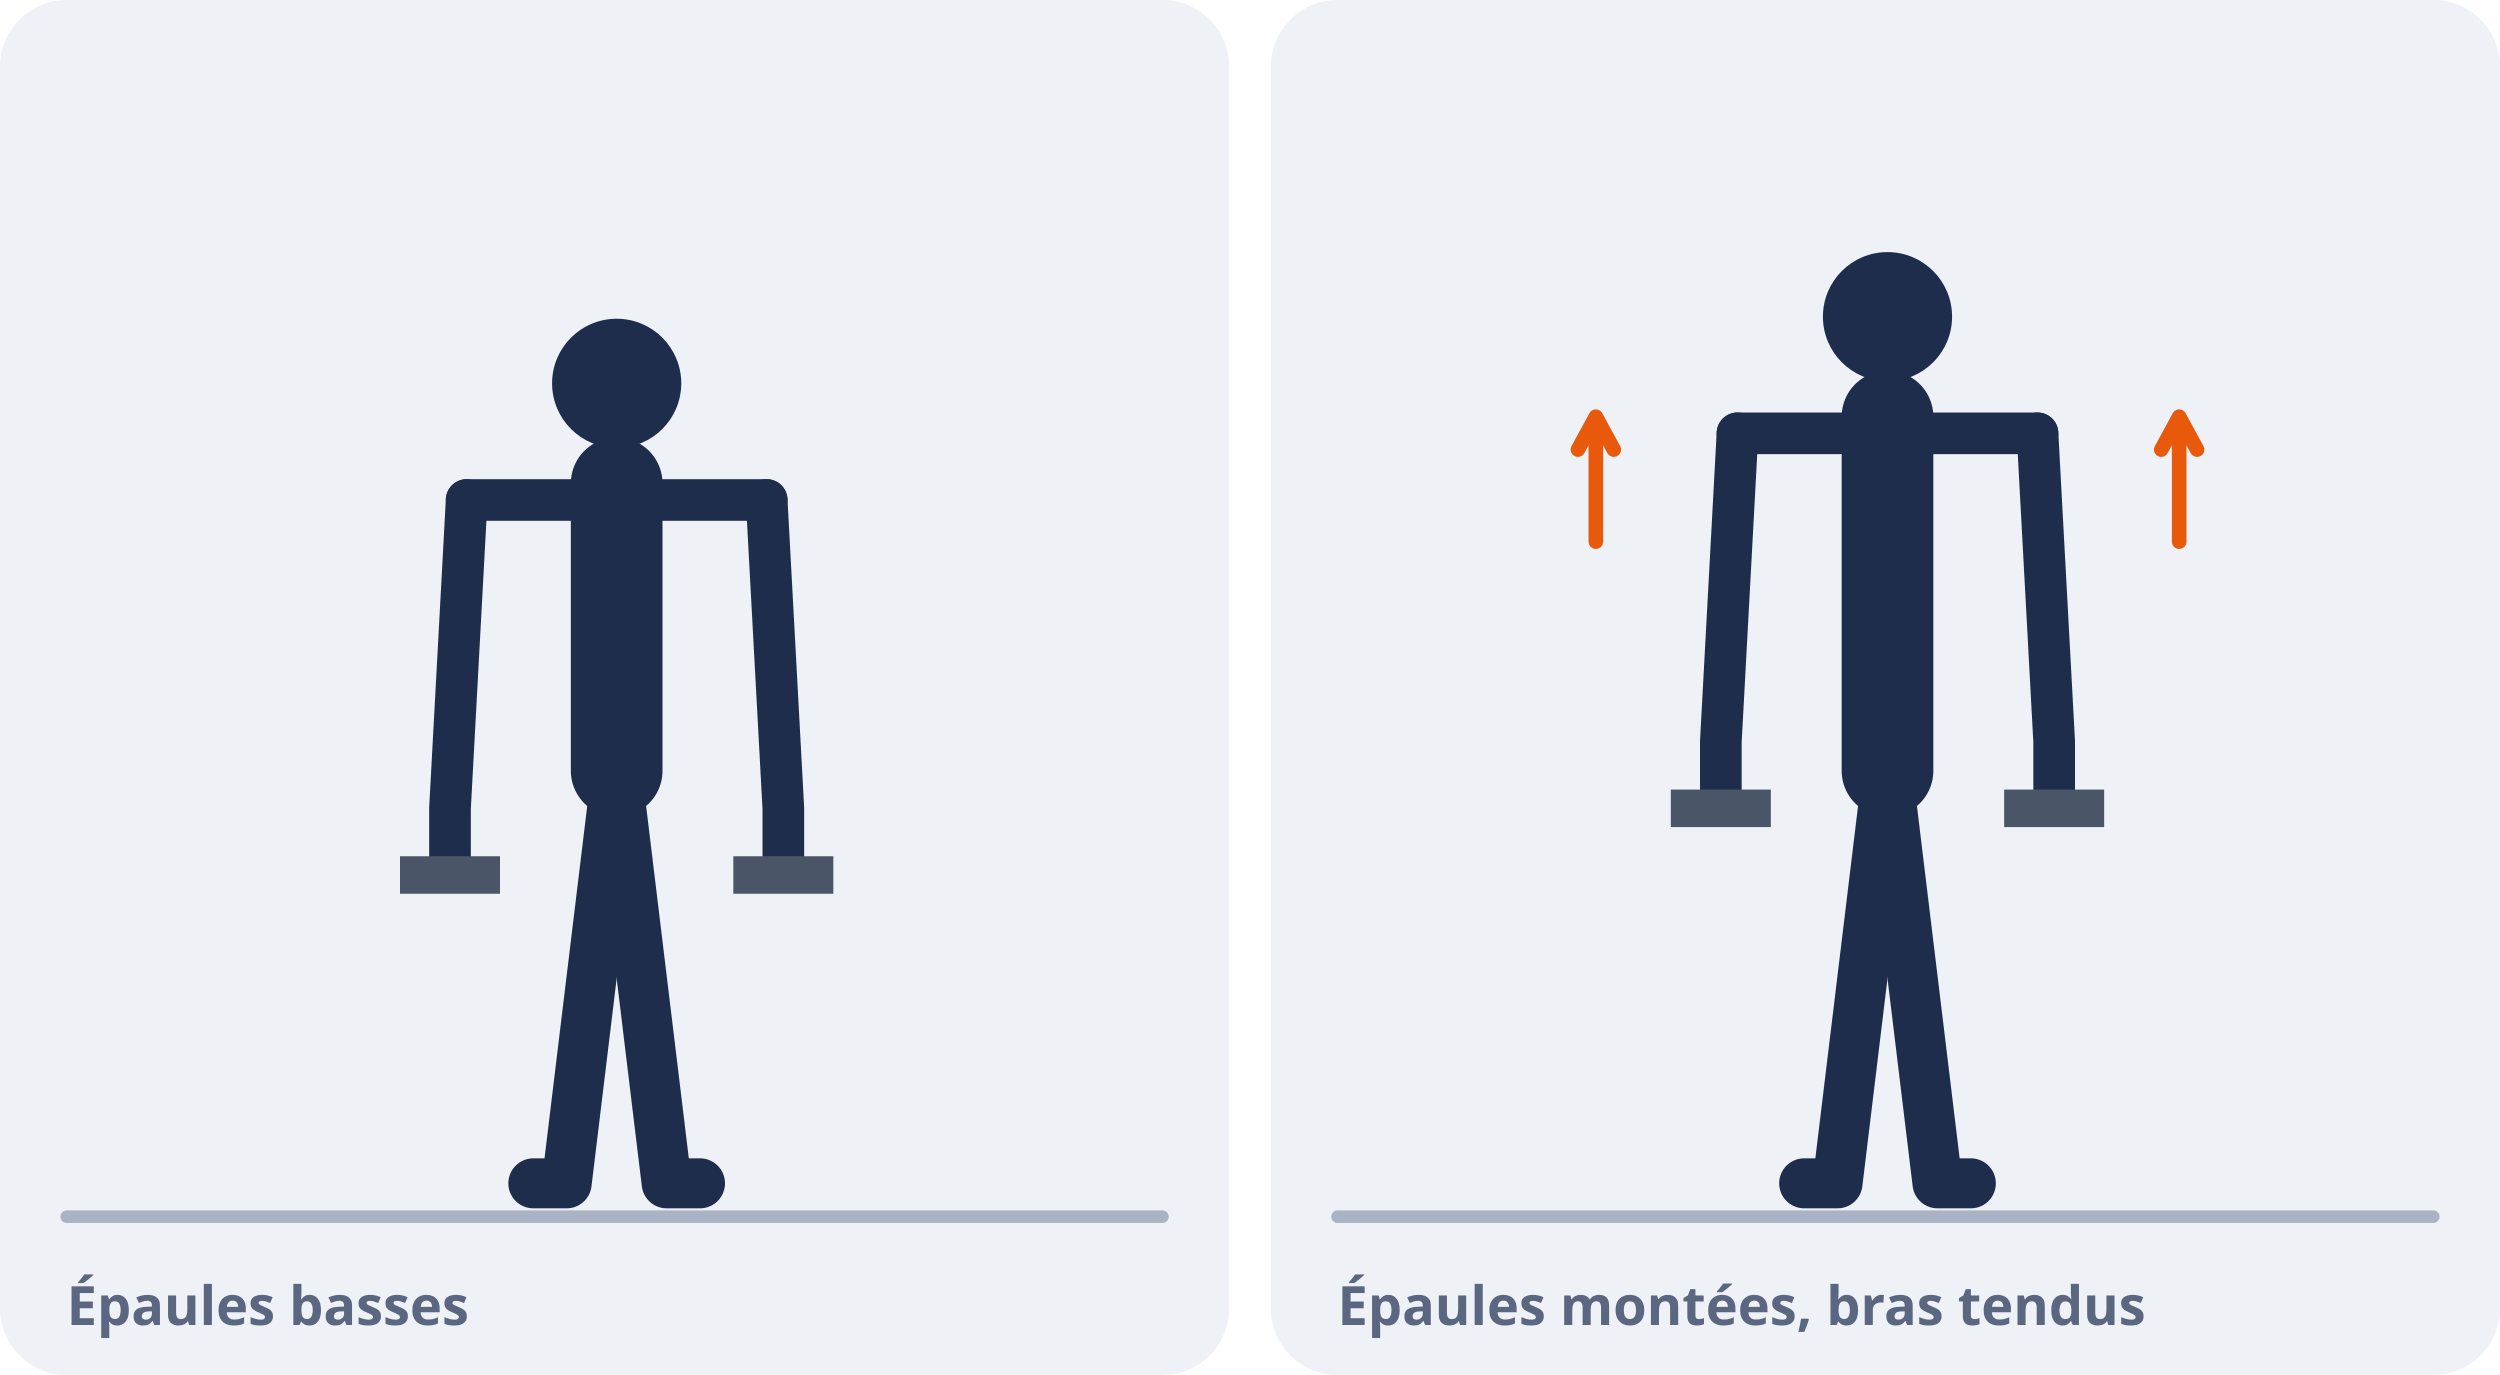
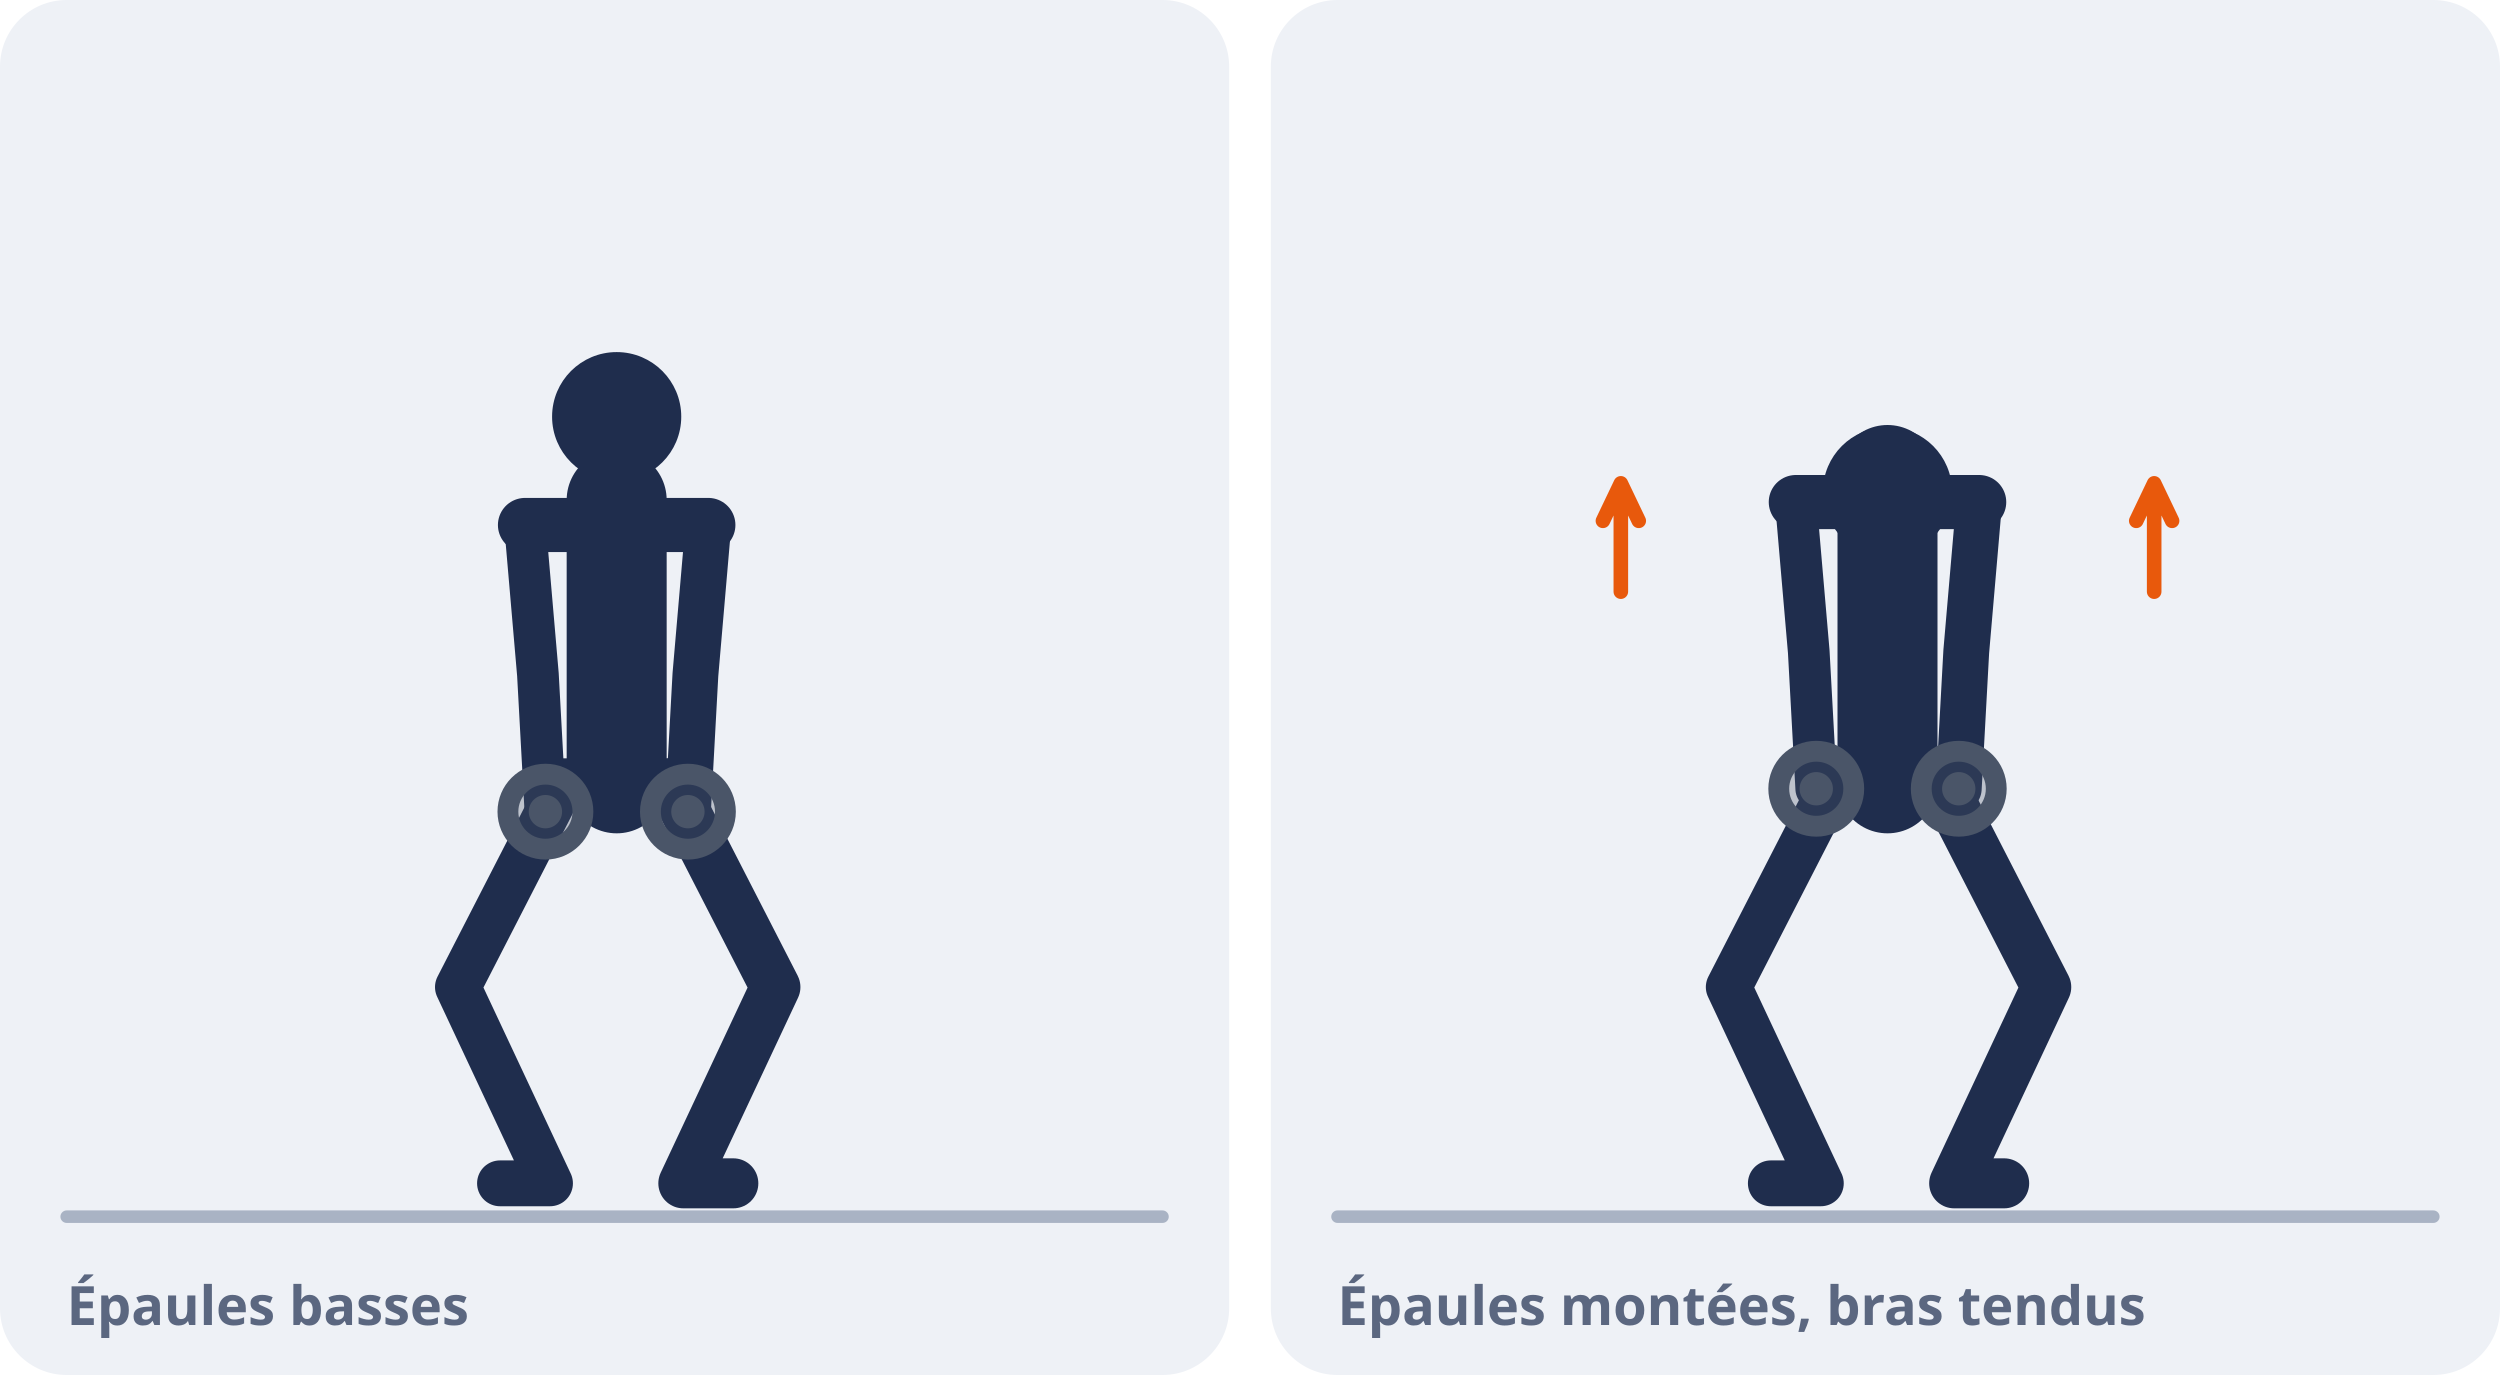
<svg xmlns="http://www.w3.org/2000/svg" viewBox="0 0 600 330" role="img" aria-labelledby="t">
  <style>.bg{fill:#eef1f6}.gr{stroke:#a9b3c4;stroke-width:3;stroke-linecap:round}.bn{stroke:#1f2d4d;fill:none;stroke-linecap:round;stroke-linejoin:round}.bf{stroke:#7f8cab;fill:none;stroke-linecap:round;stroke-linejoin:round}.bh{fill:#1f2d4d}.pr{fill:#c9d1de;stroke:#9aa5b8;stroke-width:1.5}.wb{fill:#dbe1ec}.prl{stroke:#9aa5b8;fill:none;stroke-linecap:round}.ac{stroke:#e8590c;fill:#e8590c;stroke-linecap:round}polyline.ac{fill:none}.arw{stroke:#e8590c;stroke-width:3.5;fill:none;stroke-linecap:round;stroke-linejoin:round}.arc{stroke:#e8590c;stroke-width:3;fill:none;stroke-dasharray:6 5}.tw{stroke:#e0a93c;fill:none;stroke-linecap:round;stroke-linejoin:round}.db{stroke:#4a5568}.dbi{stroke:#8793a8}.bag{fill:#3b7a57;stroke:#285a3f;stroke-width:1.5}.bagp{fill:#2f6849}.pl{fill:#4a5568;fill-opacity:.3;stroke:#4a5568;stroke-width:5}.plh{fill:#4a5568}.pl2{fill:#4a5568;stroke:#2d3748;stroke-width:1}.sf{stroke:#e0a93c;fill:none;stroke-linecap:round}.sb{fill:#8fb8de;fill-opacity:.6;stroke:#4f83b3;stroke-width:3}.mb{fill:#c9884a;stroke:#8a5a2b;stroke-width:2}.mbs{stroke:#8a5a2b;stroke-width:2;fill:none}.wh{fill:#4a5568;stroke:#2d3748;stroke-width:2}.whh{fill:#c9d1de}.vest{stroke:#2f9e8f;fill:none}.vestp{stroke:#1d6b60;fill:none}.bsd{fill:#4a7fb5;stroke:#2f5a86;stroke-width:2}.bsb{fill:#33415c;stroke:#1f2d4d;stroke-width:1.5}.lbl{font:600 13px system-ui,sans-serif;fill:#5b6780}@media (prefers-color-scheme:dark){.vest{stroke:#3fbfae}.vestp{stroke:#1d6b60}.bsd{fill:#5b93cb;stroke:#a9c8e8}.bsb{fill:#b5bfd3;stroke:#e8edf7}.sb{fill:#5d8fc0;fill-opacity:.55;stroke:#8fb8de}.mb{fill:#c9884a;stroke:#e8b07a}.mbs{stroke:#e8b07a}.wh{fill:#b5bfd3;stroke:#e8edf7}.whh{fill:#2d3750}.pl{fill:#b5bfd3;stroke:#b5bfd3}.plh{fill:#b5bfd3}.pl2{fill:#b5bfd3;stroke:#e8edf7}.sf{stroke:#d9b56a}.bg{fill:#1b2233}.gr{stroke:#4a5670}.bn{stroke:#e8edf7}.bf{stroke:#8a97b5}.bh{fill:#e8edf7}.pr{fill:#2d3750;stroke:#4a5670}.wb{fill:#252e44}.prl{stroke:#56637f}.ac{stroke:#ff8a3d;fill:#ff8a3d}.arw,.arc{stroke:#ff8a3d}.tw{stroke:#d9b56a}.db{stroke:#b5bfd3}.dbi{stroke:#7b87a0}.lbl{fill:#9fb0cf}}</style>
  <rect class="bg" x="0" y="0" width="295" height="330" rx="16" />
  <line class="gr" x1="16" y1="292" x2="279" y2="292" />
-   <polyline class="bn" stroke-width="12" points="148,185 136,284 128,284" />
-   <polyline class="bn" stroke-width="12" points="148,185 160,284 168,284" />
-   <polyline class="bn" stroke-width="22" points="148,116 148,185" />
-   <polyline class="bn" stroke-width="10" points="112,120 184,120" />
-   <polyline class="bn" stroke-width="10" points="112,120 108,194 108,208" />
-   <polyline class="bn" stroke-width="10" points="184,120 188,194 188,208" />
-   <line class="db" stroke-width="9" x1="96" y1="210" x2="120" y2="210" />
-   <line class="db" stroke-width="9" x1="176" y1="210" x2="200" y2="210" />
-   <circle class="bn bh" cx="148" cy="92" r="15" />
+   <polyline class="bn" stroke-width="12" points="135,188 161,188" />
+   <polyline class="bn" stroke-width="13" points="126,126 170,126" />
+   <polyline class="bn" stroke-width="10" points="126,126 129.1,161.9 130.9,194.8" />
+   <polyline class="bn" stroke-width="11" points="135,188 109.9,236.9 132,284 120,284" />
+   <polyline class="bn" stroke-width="24" points="148,188 148,120" />
+   <polyline class="bn" stroke-width="12" points="161,188 186.1,236.9 164,284 176,284" />
+   <polyline class="bn" stroke-width="11" points="170,126 166.9,161.9 165.1,194.8" />
+   <circle class="bn bh" cx="148" cy="100" r="15" />
+   <circle class="pl" cx="165.1" cy="194.8" r="9" />
+   <circle class="plh" cx="165.1" cy="194.8" r="4" />
+   <circle class="pl" cx="130.9" cy="194.8" r="9" />
+   <circle class="plh" cx="130.9" cy="194.8" r="4" />
  <text class="lbl" x="16" y="318">Épaules basses</text>
  <rect class="bg" x="305" y="0" width="295" height="330" rx="16" />
  <line class="gr" x1="321" y1="292" x2="584" y2="292" />
-   <polyline class="bn" stroke-width="12" points="453,185 441,284 433,284" />
-   <polyline class="bn" stroke-width="12" points="453,185 465,284 473,284" />
-   <polyline class="bn" stroke-width="22" points="453,100 453,185" />
-   <polyline class="bn" stroke-width="10" points="417,104 489,104" />
-   <polyline class="bn" stroke-width="10" points="417,104 413,178 413,192" />
-   <polyline class="bn" stroke-width="10" points="489,104 493,178 493,192" />
-   <line class="db" stroke-width="9" x1="401" y1="194" x2="425" y2="194" />
-   <line class="db" stroke-width="9" x1="481" y1="194" x2="505" y2="194" />
-   <circle class="bn bh" cx="453" cy="76" r="15" />
-   <path class="arw" d="M383,130 L383,100 M378.7,107.9 L383,100 L387.3,107.9" />
-   <path class="arw" d="M523,130 L523,100 M518.7,107.9 L523,100 L527.3,107.9" />
+   <polyline class="bn" stroke-width="12" points="440,188 466,188" />
+   <polyline class="bn" stroke-width="13" points="431,120.5 475,120.5" />
+   <polyline class="bn" stroke-width="10" points="431,120.5 434.1,156.4 435.9,189.3" />
+   <polyline class="bn" stroke-width="11" points="440,188 414.9,236.9 437,284 425,284" />
+   <polyline class="bn" stroke-width="24" points="453,188 453,114" />
+   <polyline class="bn" stroke-width="12" points="466,188 491.1,236.9 469,284 481,284" />
+   <polyline class="bn" stroke-width="11" points="475,120.5 471.9,156.4 470.1,189.3" />
+   <circle class="bn bh" cx="453" cy="118" r="15" />
+   <circle class="pl" cx="470.1" cy="189.3" r="9" />
+   <circle class="plh" cx="470.1" cy="189.3" r="4" />
+   <circle class="pl" cx="435.9" cy="189.3" r="9" />
+   <circle class="plh" cx="435.9" cy="189.3" r="4" />
+   <path class="arw" d="M517,142 L517,116 M521.3,125 L517,116 L512.7,125" />
+   <path class="arw" d="M389,142 L389,116 M393.3,125 L389,116 L384.7,125" />
  <text class="lbl" x="321" y="318">Épaules montées, bras tendus</text>
</svg>
